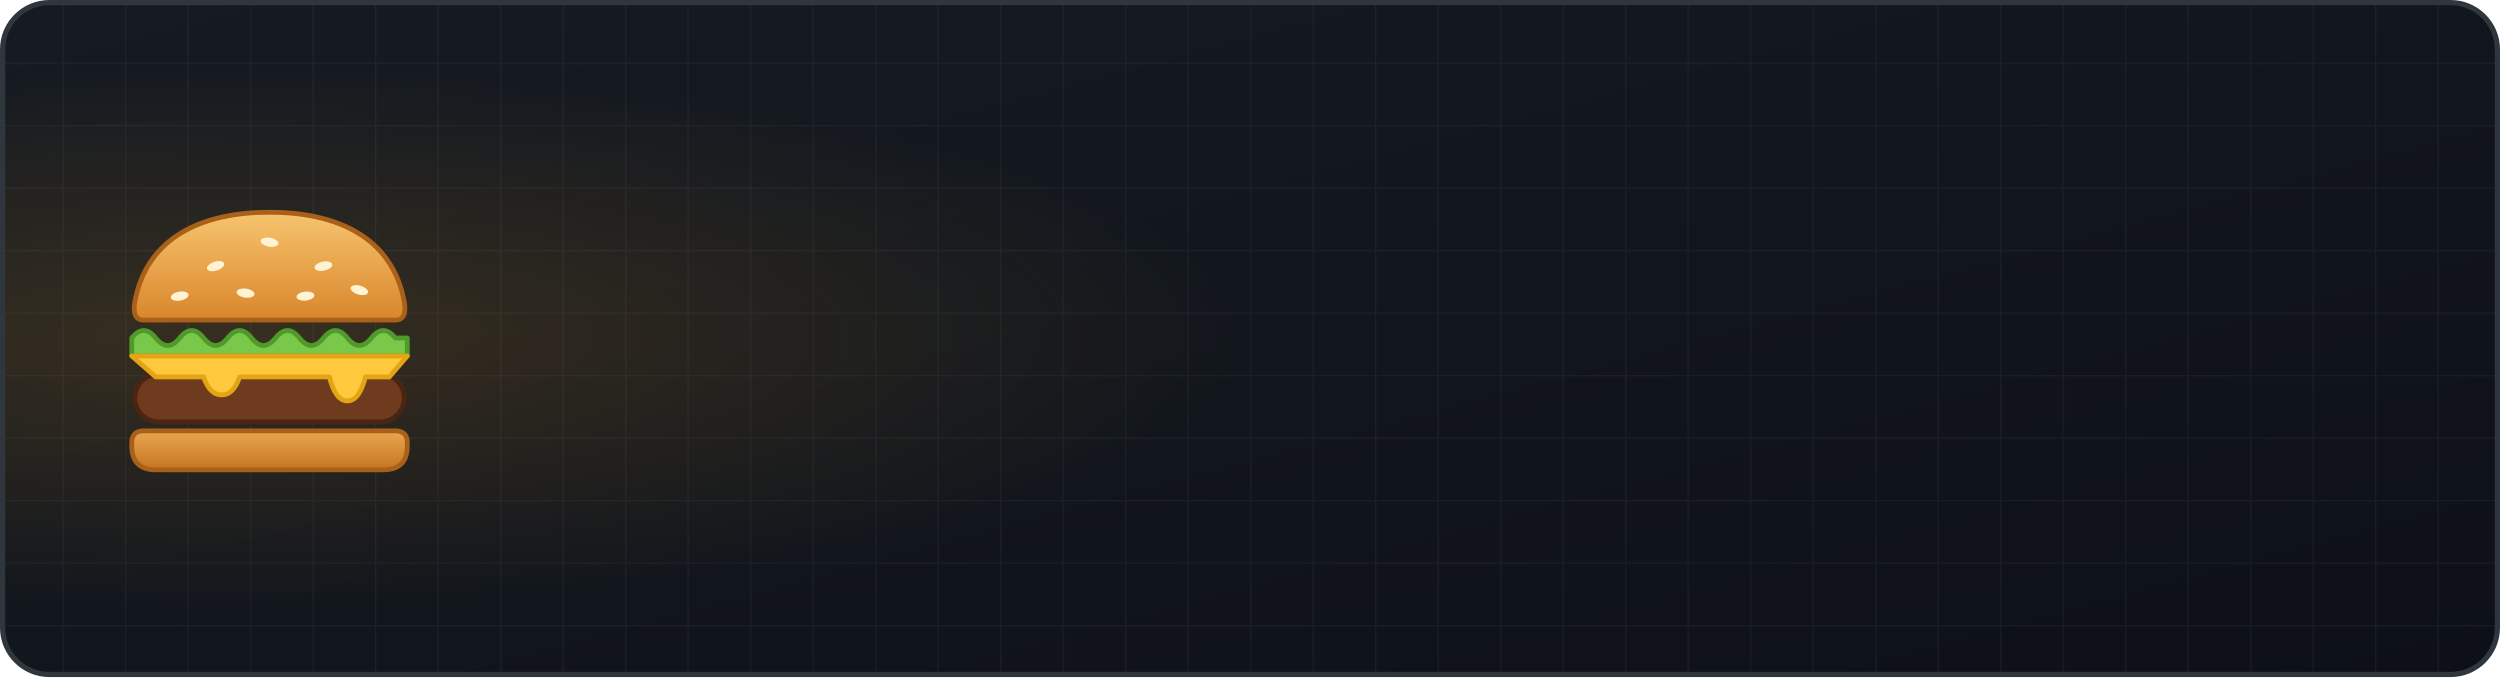
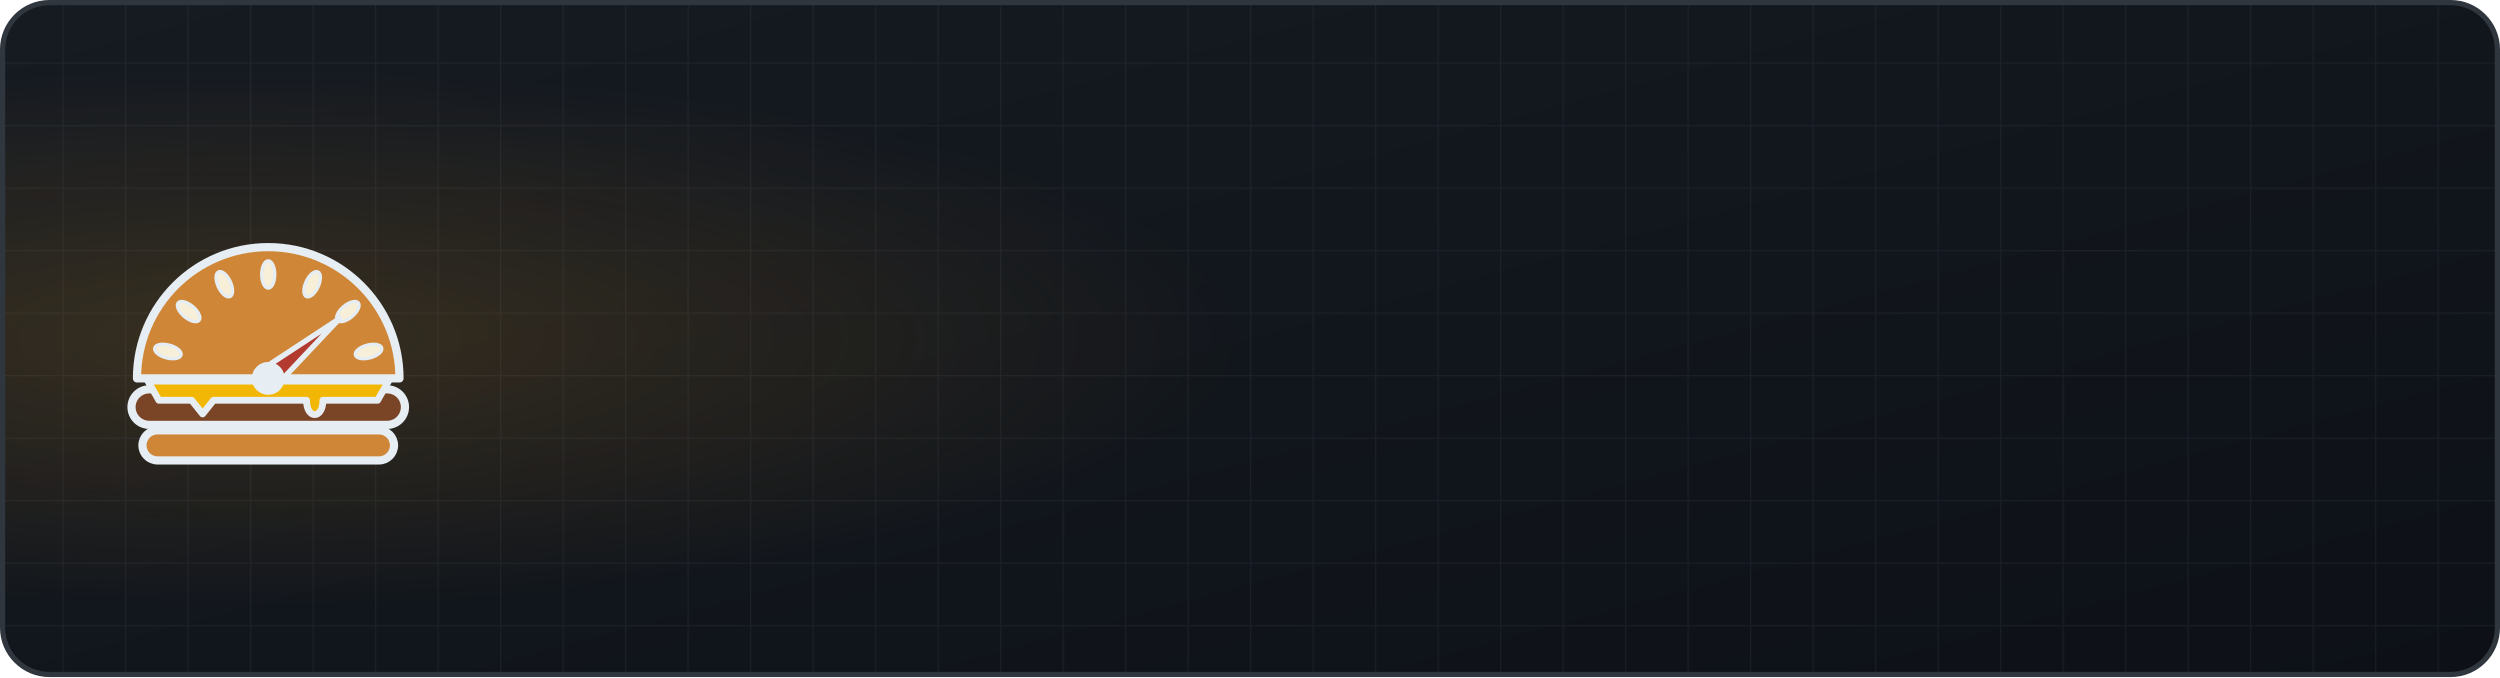
<svg xmlns="http://www.w3.org/2000/svg" width="960" height="260" viewBox="0 0 960 260" role="img" aria-labelledby="title desc">
  <defs>
    <style>
      .sans{font-family:'Segoe UI',-apple-system,BlinkMacSystemFont,'Helvetica Neue',Helvetica,Arial,sans-serif}
      .mono{font-family:'JetBrains Mono','Cascadia Code','SF Mono',SFMono-Regular,Consolas,'Liberation Mono',Menlo,monospace}
      .in{opacity:0;animation:in .6s ease-out forwards}
      @keyframes in{from{opacity:0;transform:translateY(6px)}to{opacity:1;transform:none}}
-       .bob{animation:bob 3.2s ease-in-out infinite}
-       @keyframes bob{0%,100%{transform:translateY(0)}50%{transform:translateY(-4px)}}
+       .aguja{transform-origin:60px 66px;animation:medir 1.1s .3s cubic-bezier(.3,1.4,.5,1) both}
+       @keyframes medir{from{transform:rotate(-120deg)}to{transform:none}}
+       @media (prefers-reduced-motion:reduce){.in{animation:none;opacity:1}.aguja{animation:none}}
    </style>
    <linearGradient id="bg" x1="0" y1="0" x2="1" y2="1">
      <stop offset="0" stop-color="#161b22" />
      <stop offset="1" stop-color="#0d1117" />
    </linearGradient>
    <radialGradient id="glow" cx="10%" cy="50%" r="40%">
      <stop offset="0" stop-color="#f5a524" stop-opacity=".16" />
      <stop offset="1" stop-color="#f5a524" stop-opacity="0" />
    </radialGradient>
    <pattern id="grid" width="24" height="24" patternUnits="userSpaceOnUse">
      <path d="M24 0H0V24" fill="none" stroke="#e6edf3" stroke-opacity=".05" />
    </pattern>
-     <linearGradient id="bunTop" x1="0" y1="0" x2="0" y2="1">
-       <stop offset="0" stop-color="#f7c46f" />
-       <stop offset="1" stop-color="#d9862a" />
-     </linearGradient>
-     <linearGradient id="bunBottom" x1="0" y1="0" x2="0" y2="1">
-       <stop offset="0" stop-color="#eaa64f" />
-       <stop offset="1" stop-color="#c47522" />
-     </linearGradient>
    <clipPath id="frame">
      <rect x="1" y="1" width="958" height="258" rx="18" />
    </clipPath>
  </defs>
  <g clip-path="url(#frame)">
    <rect width="960" height="260" fill="url(#bg)" />
    <rect width="960" height="260" fill="url(#grid)" />
    <rect width="960" height="260" fill="url(#glow)" />
  </g>
  <rect x="1" y="1" width="958" height="258" rx="18" fill="none" stroke="#30363d" stroke-width="2" />
-   <g transform="translate(46 70) scale(1.15)">
-     <g class="bob">
-       <path d="M8 46Q4 46 5 40C9 18 28 10 50 10C72 10 91 18 95 40Q96 46 92 46Z" fill="url(#bunTop)" stroke="#a9611a" stroke-width="1.6" />
-       <g fill="#fff3d6">
-         <ellipse cx="32" cy="28" rx="3" ry="1.5" transform="rotate(-18 32 28)" />
-         <ellipse cx="50" cy="20" rx="3" ry="1.5" transform="rotate(10 50 20)" />
-         <ellipse cx="68" cy="28" rx="3" ry="1.5" transform="rotate(-12 68 28)" />
-         <ellipse cx="42" cy="37" rx="3" ry="1.5" transform="rotate(8 42 37)" />
-         <ellipse cx="62" cy="38" rx="3" ry="1.5" transform="rotate(-6 62 38)" />
-         <ellipse cx="80" cy="36" rx="3" ry="1.5" transform="rotate(16 80 36)" />
-         <ellipse cx="20" cy="38" rx="3" ry="1.5" transform="rotate(-10 20 38)" />
-       </g>
+   <g transform="translate(40 76) scale(1.05)">
+     <rect x="10" y="70" width="100" height="13" rx="6.5" fill="#7a4526" stroke="#e6edf3" stroke-width="3" />
+     <rect x="14" y="85" width="92" height="11" rx="5.5" fill="#cf8636" stroke="#e6edf3" stroke-width="3" />
+     <path d="M16 67 H104 L100 74 H80 C80 81 74 81 74 74 H40 L36 79 L32 74 H20 Z" fill="#f2b705" stroke="#e6edf3" stroke-width="2.5" stroke-linejoin="round" />
+     <path d="M12 66 A48 48 0 0 1 108 66 Z" fill="#cf8636" stroke="#e6edf3" stroke-width="3" stroke-linejoin="round" />
+     <g fill="#f7efd8" stroke="#e6edf3" stroke-width="1.2">
+       <ellipse cx="23.3" cy="56.17" rx="2.4" ry="5" transform="rotate(-75 23.3 56.17)" />
+       <ellipse cx="30.89" cy="41.57" rx="2.4" ry="5" transform="rotate(-50 30.89 41.57)" />
+       <ellipse cx="43.94" cy="31.56" rx="2.4" ry="5" transform="rotate(-25 43.94 31.56)" />
+       <ellipse cx="60" cy="28" rx="2.4" ry="5" />
+       <ellipse cx="76.06" cy="31.56" rx="2.4" ry="5" transform="rotate(25 76.06 31.56)" />
+       <ellipse cx="89.11" cy="41.57" rx="2.4" ry="5" transform="rotate(50 89.11 41.57)" />
+       <ellipse cx="96.7" cy="56.17" rx="2.4" ry="5" transform="rotate(75 96.7 56.17)" />
    </g>
-     <path d="M4 52q4-5 8 0t8 0t8 0t8 0t8 0t8 0t8 0t8 0t8 0t8 0t8 0L96 52V58H4Z" fill="#79c84a" stroke="#4f9a2a" stroke-width="1.6" stroke-linejoin="round" />
-     <rect x="5" y="64" width="90" height="16" rx="8" fill="#6e3b1f" stroke="#4b2412" stroke-width="1.6" />
-     <path d="M4 58H96L90 65H82Q80 73 76 73Q72 73 70 65H40Q38 71 34 71Q30 71 28 65H12Z" fill="#ffc83d" stroke="#e3a514" stroke-width="1.6" stroke-linejoin="round" />
-     <path d="M8 83H92Q96 83 96 87V88Q96 96 88 96H12Q4 96 4 88V87Q4 83 8 83Z" fill="url(#bunBottom)" stroke="#a9611a" stroke-width="1.6" />
+     <polygon class="aguja" points="86.05,44.15 62.57,69.06 57.43,62.94" fill="#b23a2e" stroke="#e6edf3" stroke-width="2" stroke-linejoin="round" />
+     <circle cx="60" cy="66" r="6" fill="#e6edf3" />
  </g>
-   <text class="sans in" x="186" y="104" font-size="44" font-weight="700" fill="#e6edf3">Hamburgueserías BA</text>
+   <text class="sans in" x="186" y="104" font-size="44" font-weight="700" fill="#e6edf3">burgómetro</text>
  <text class="sans in" font-size="19" fill="#8b949e" style="animation-delay:.2s">
    <tspan x="188" y="140">Descubrí, calificá y reseñá</tspan>
    <tspan x="188" y="166">las hamburgueserías de Buenos Aires.</tspan>
  </text>
  <g class="mono in" font-size="13" style="animation-delay:.4s">
    <rect x="188" y="186" width="118" height="28" rx="14" fill="#21262d" stroke="#30363d" />
    <text x="247" y="205" fill="#c9d1d9" text-anchor="middle">Spring Boot 4</text>
    <rect x="314" y="186" width="90" height="28" rx="14" fill="#21262d" stroke="#30363d" />
    <text x="359" y="205" fill="#c9d1d9" text-anchor="middle">React 19</text>
    <rect x="412" y="186" width="122" height="28" rx="14" fill="#21262d" stroke="#30363d" />
    <text x="473" y="205" fill="#c9d1d9" text-anchor="middle">PostgreSQL 17</text>
    <rect x="542" y="186" width="76" height="28" rx="14" fill="#21262d" stroke="#30363d" />
    <text x="580" y="205" fill="#c9d1d9" text-anchor="middle">Docker</text>
  </g>
  <g class="in" style="animation-delay:.5s">
    <rect x="712" y="36" width="212" height="196" rx="14" fill="#0d1117" stroke="#30363d" stroke-width="1.5" />
    <text class="mono" x="732" y="74" font-size="12" fill="#6e7681">ranking · CABA</text>
    <path d="M712 88H924" stroke="#30363d" stroke-width="1.5" />
    <g class="mono" font-size="13">
      <text x="732" y="118" fill="#f5a524" font-weight="700">#1</text>
      <rect x="762" y="107" width="84" height="8" rx="4" fill="#30363d" />
      <text x="762" y="132" font-size="12" fill="#f5a524" letter-spacing="1">★★★★★</text>
      <text x="904" y="118" fill="#e6edf3" font-weight="700" text-anchor="end">4.8</text>
      <text x="732" y="162" fill="#8b949e" font-weight="700">#2</text>
      <rect x="762" y="151" width="66" height="8" rx="4" fill="#30363d" />
      <text x="762" y="176" font-size="12" fill="#f5a524" letter-spacing="1">★★★★<tspan fill="#30363d">★</tspan>
      </text>
      <text x="904" y="162" fill="#e6edf3" font-weight="700" text-anchor="end">4.6</text>
      <text x="732" y="204" fill="#8b949e" font-weight="700">#3</text>
      <rect x="762" y="195" width="74" height="8" rx="4" fill="#30363d" />
      <text x="762" y="220" font-size="12" fill="#f5a524" letter-spacing="1">★★★★<tspan fill="#30363d">★</tspan>
      </text>
      <text x="904" y="204" fill="#e6edf3" font-weight="700" text-anchor="end">4.5</text>
    </g>
  </g>
</svg>
